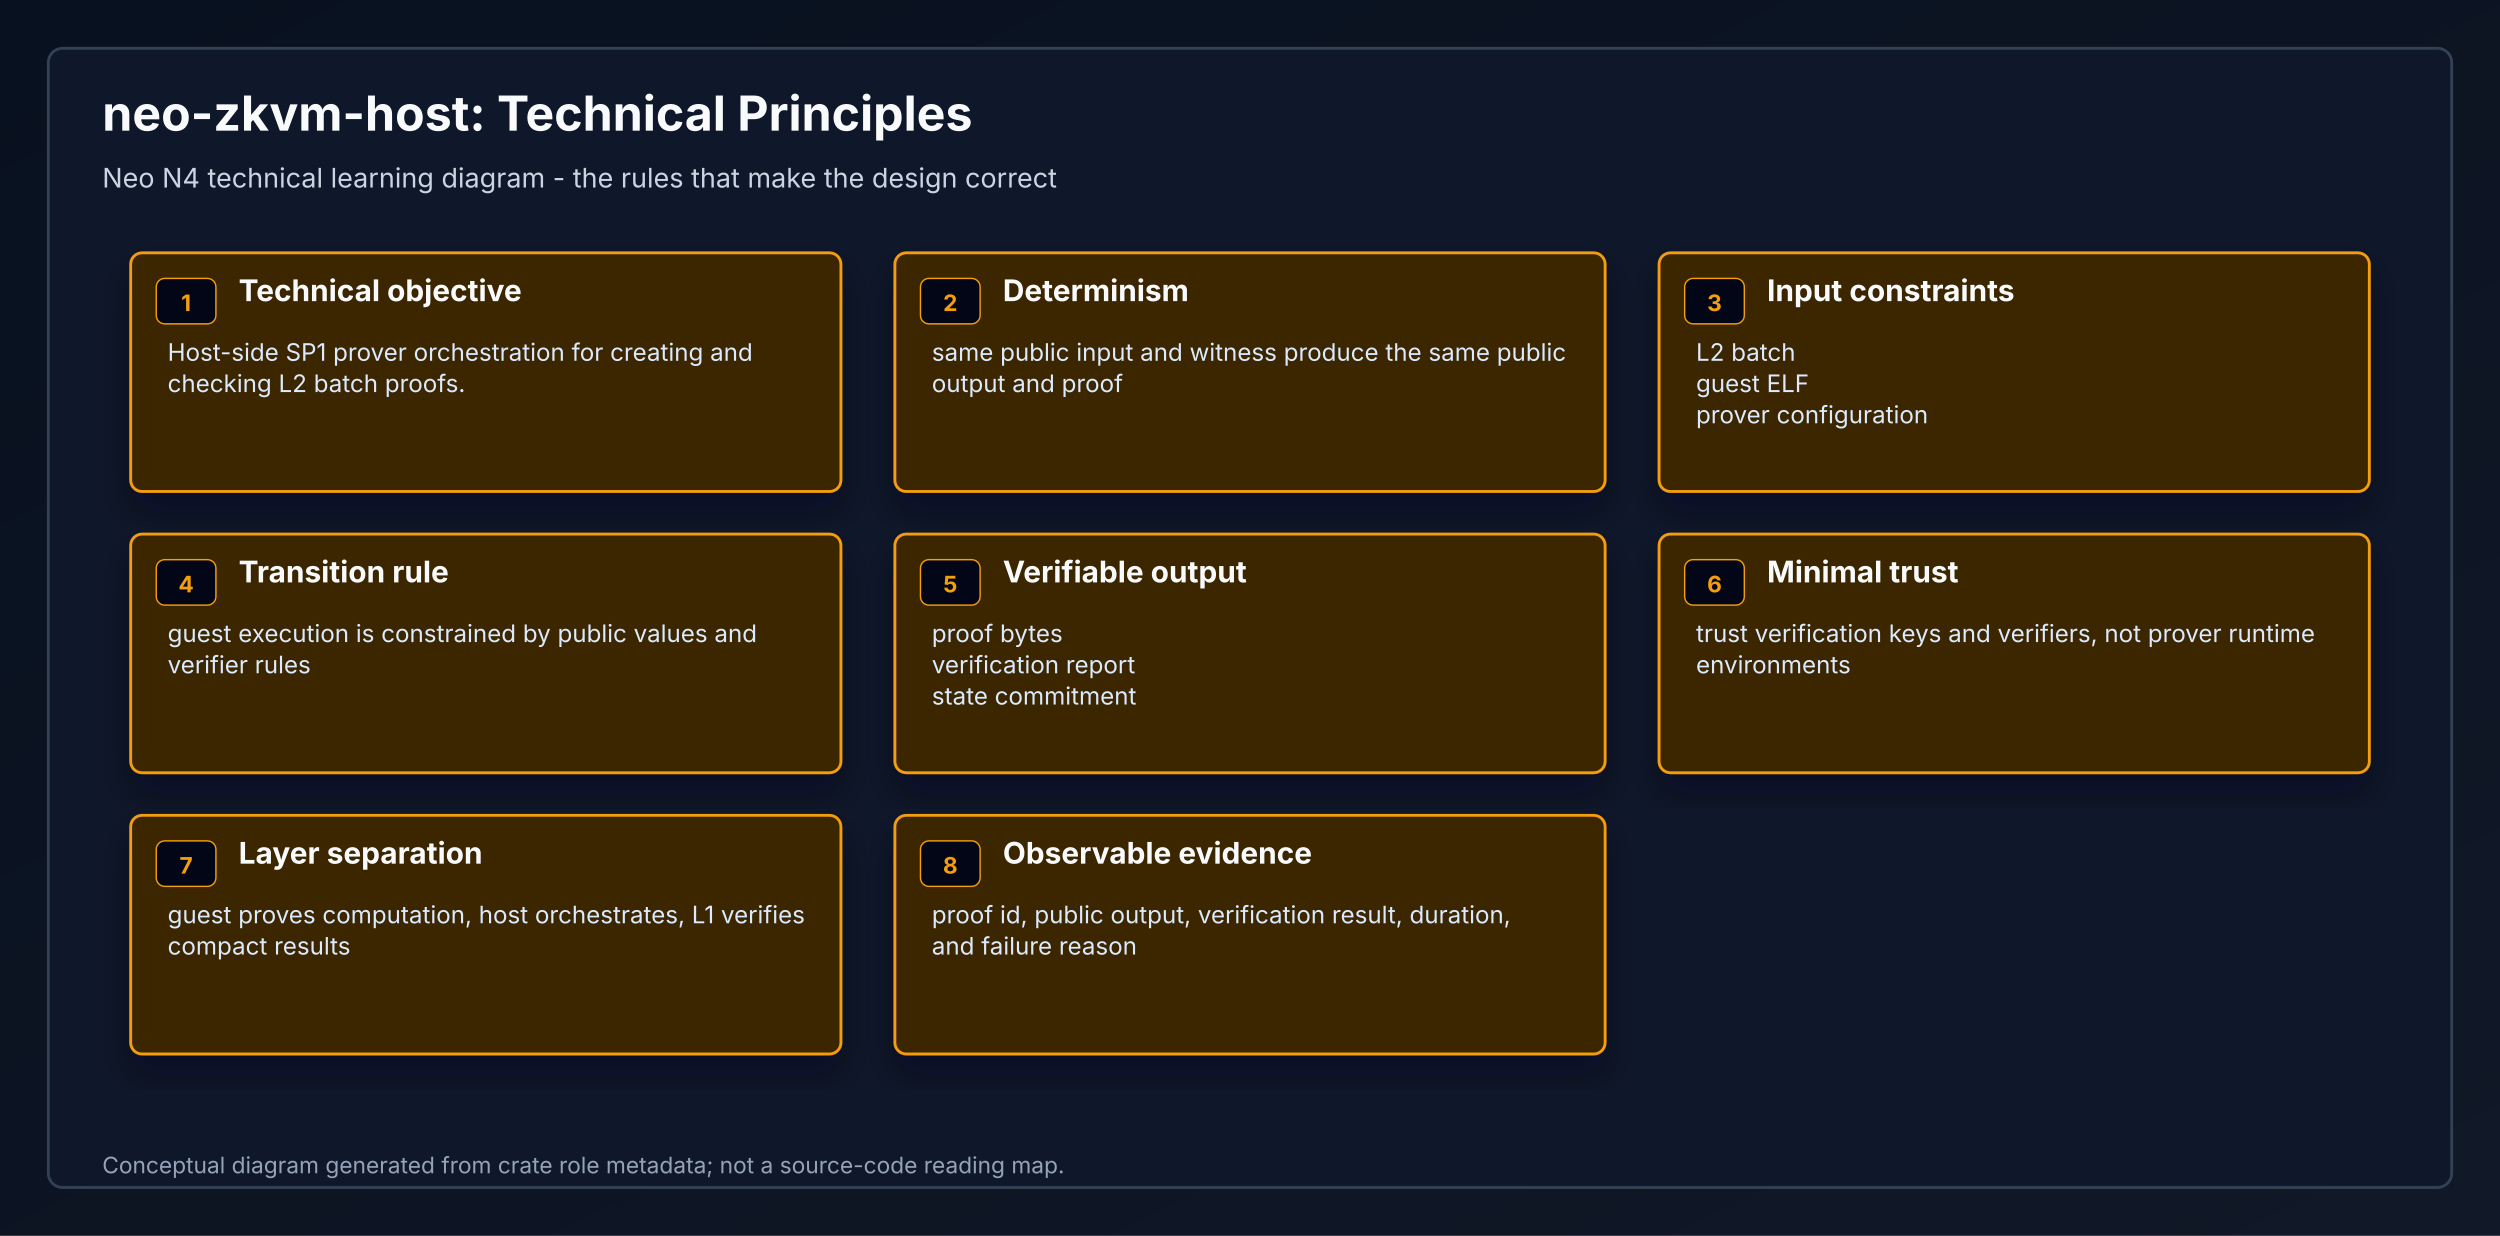
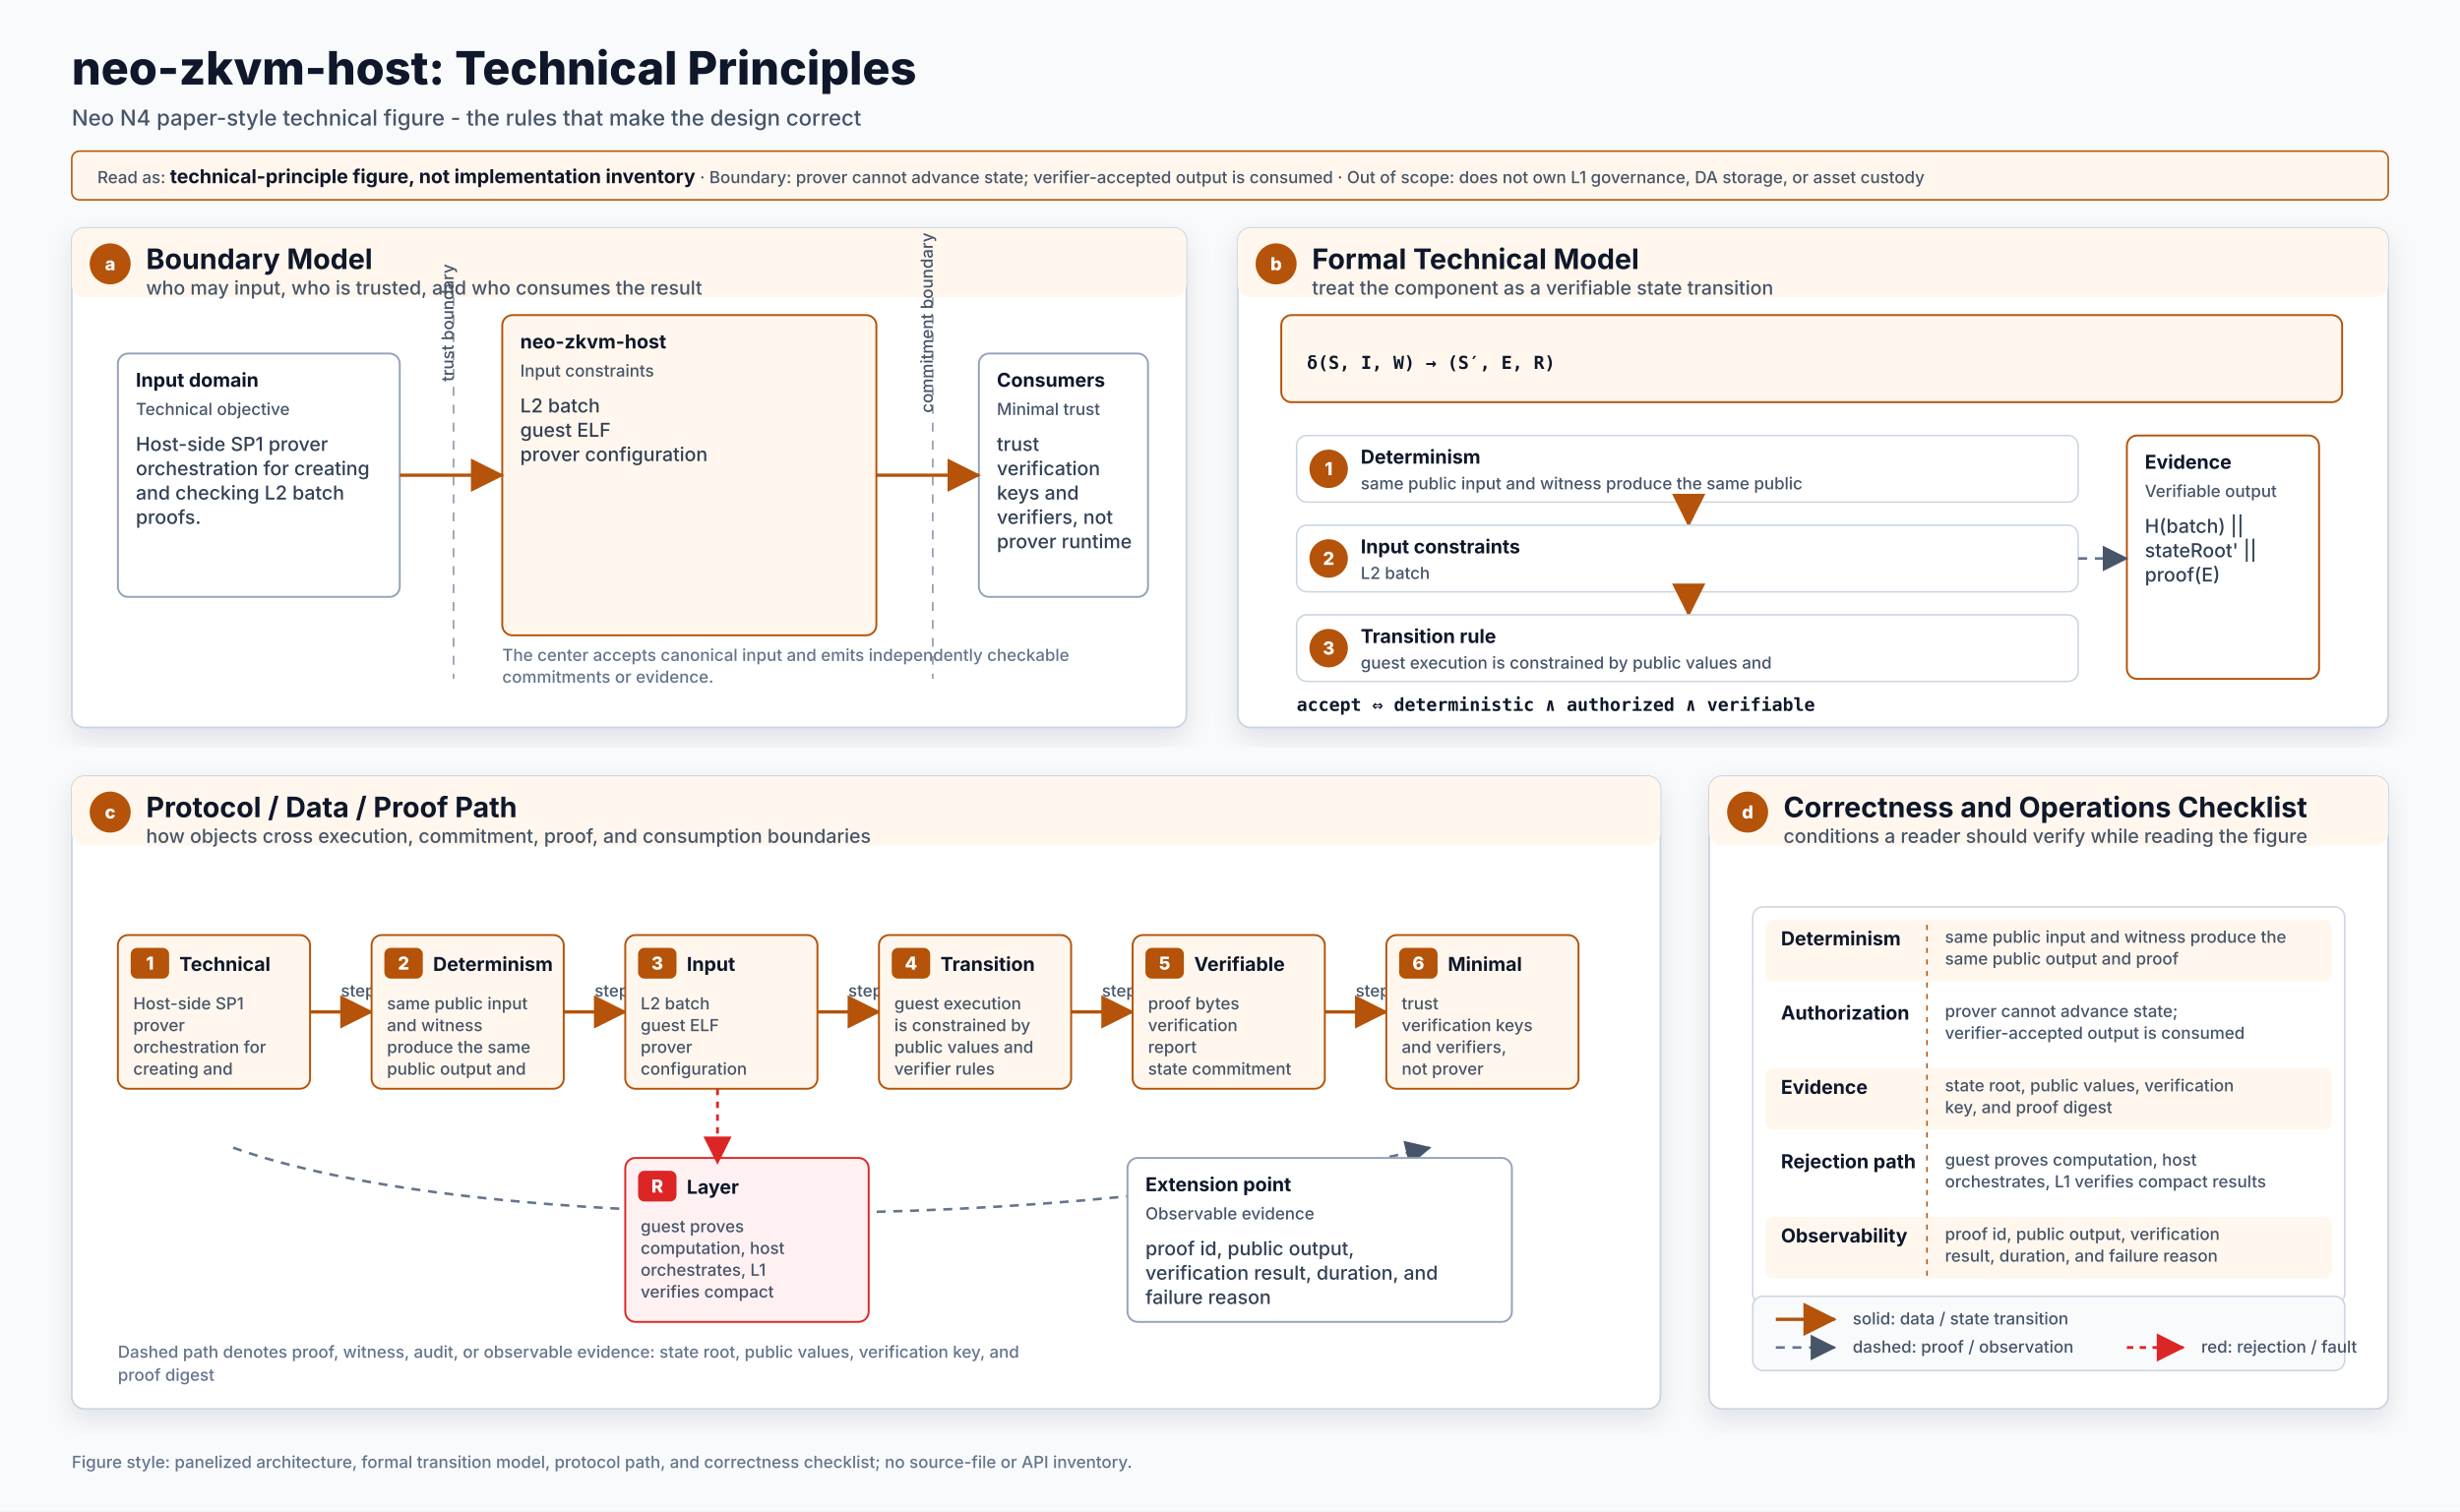
- <svg xmlns="http://www.w3.org/2000/svg" width="1760" height="870" viewBox="0 0 1760 870" role="img" aria-label="neo-zkvm-host Technical Principles">
+ <svg xmlns="http://www.w3.org/2000/svg" width="1920" height="1180" viewBox="0 0 1920 1180" role="img" aria-label="neo-zkvm-host Technical Principles">
  <defs>
-     <linearGradient id="bg" x1="0" y1="0" x2="1" y2="1">
-       <stop offset="0%" stop-color="#08111f" />
-       <stop offset="100%" stop-color="#111827" />
-     </linearGradient>
-     <filter id="shadow" x="-15%" y="-15%" width="130%" height="130%">
-       <feDropShadow dx="0" dy="14" stdDeviation="12" flood-color="#020617" flood-opacity="0.42" />
+     <marker id="arrow" viewBox="0 0 10 10" refX="9.4" refY="5" markerWidth="10" markerHeight="10" orient="auto">
+       <path d="M0,0 L10,5 L0,10 Z" fill="#475569" />
+     </marker>
+     <marker id="arrowAccent" viewBox="0 0 10 10" refX="9.4" refY="5" markerWidth="10" markerHeight="10" orient="auto">
+       <path d="M0,0 L10,5 L0,10 Z" fill="#b45309" />
+     </marker>
+     <marker id="arrowFault" viewBox="0 0 10 10" refX="9.4" refY="5" markerWidth="10" markerHeight="10" orient="auto">
+       <path d="M0,0 L10,5 L0,10 Z" fill="#dc2626" />
+     </marker>
+     <filter id="paperShadow" x="-3%" y="-4%" width="106%" height="108%">
+       <feDropShadow dx="0" dy="8" stdDeviation="10" flood-color="#0f172a" flood-opacity="0.10" />
    </filter>
+     <style>
+ .bg{fill:#f8fafc}.panel{fill:#ffffff;stroke:#cbd5e1;stroke-width:1.5;filter:url(#paperShadow)}
+ .panelTitle{font:700 22px 'Inter','Segoe UI',Arial,sans-serif;fill:#0f172a}.panelSub{font:500 15px 'Inter','Segoe UI',Arial,sans-serif;fill:#475569}
+ .title{font:800 36px 'Inter','Segoe UI',Arial,sans-serif;fill:#0f172a}.subtitle{font:500 17px 'Inter','Segoe UI',Arial,sans-serif;fill:#475569}
+ .small{font:500 13px 'Inter','Segoe UI',Arial,sans-serif;fill:#475569}.body{font:500 15px 'Inter','Segoe UI',Arial,sans-serif;fill:#334155}
+ .bodyStrong{font:750 15px 'Inter','Segoe UI',Arial,sans-serif;fill:#0f172a}.mono{font:650 14px 'Cascadia Mono','SFMono-Regular',Consolas,monospace;fill:#0f172a}
+ .label{font:800 14px 'Inter','Segoe UI',Arial,sans-serif;fill:#ffffff}.caption{font:500 13px 'Inter','Segoe UI',Arial,sans-serif;fill:#64748b}
+ .arrow{stroke:#475569;stroke-width:2.2;fill:none;marker-end:url(#arrow)}.arrowAccent{stroke:#b45309;stroke-width:2.6;fill:none;marker-end:url(#arrowAccent)}.arrowDash{stroke:#64748b;stroke-width:2;fill:none;stroke-dasharray:7 6;marker-end:url(#arrow)}.arrowFault{stroke:#dc2626;stroke-width:2.2;fill:none;stroke-dasharray:5 5;marker-end:url(#arrowFault)}
+ </style>
  </defs>
-   <rect width="1760" height="100%" fill="url(#bg)" />
-   <rect x="34" y="34" width="1692" height="802" rx="10" fill="#0f172a" stroke="#334155" stroke-width="2" />
-   <text x="72" y="92" fill="#f8fafc" font-family="Inter,Segoe UI,Arial,sans-serif" font-size="34" font-weight="700">neo-zkvm-host: Technical Principles</text>
-   <text x="72" y="132" fill="#cbd5e1" font-family="Inter,Segoe UI,Arial,sans-serif" font-size="19">Neo N4 technical learning diagram - the rules that make the design correct</text>
-   <rect x="92" y="178" width="500" height="168" rx="8" fill="#3a2500" stroke="#f59e0b" stroke-width="2" filter="url(#shadow)" />
-   <rect x="110" y="196" width="42" height="32" rx="6" fill="#020617" stroke="#f59e0b" stroke-width="1" />
-   <text x="131" y="219" text-anchor="middle" fill="#f59e0b" font-family="Inter,Segoe UI,Arial,sans-serif" font-size="16" font-weight="700">1</text>
-   <text x="168" y="212" fill="#f8fafc" font-family="Inter,Segoe UI,Arial,sans-serif" font-size="21" font-weight="700">Technical objective</text>
-   <text x="118" y="254" fill="#dbeafe" font-family="Inter,Segoe UI,Arial,sans-serif" font-size="17">Host-side SP1 prover orchestration for creating and</text>
-   <text x="118" y="276" fill="#dbeafe" font-family="Inter,Segoe UI,Arial,sans-serif" font-size="17">checking L2 batch proofs.</text>
-   <rect x="630" y="178" width="500" height="168" rx="8" fill="#3a2500" stroke="#f59e0b" stroke-width="2" filter="url(#shadow)" />
-   <rect x="648" y="196" width="42" height="32" rx="6" fill="#020617" stroke="#f59e0b" stroke-width="1" />
-   <text x="669" y="219" text-anchor="middle" fill="#f59e0b" font-family="Inter,Segoe UI,Arial,sans-serif" font-size="16" font-weight="700">2</text>
-   <text x="706" y="212" fill="#f8fafc" font-family="Inter,Segoe UI,Arial,sans-serif" font-size="21" font-weight="700">Determinism</text>
-   <text x="656" y="254" fill="#dbeafe" font-family="Inter,Segoe UI,Arial,sans-serif" font-size="17">same public input and witness produce the same public</text>
-   <text x="656" y="276" fill="#dbeafe" font-family="Inter,Segoe UI,Arial,sans-serif" font-size="17">output and proof</text>
-   <rect x="1168" y="178" width="500" height="168" rx="8" fill="#3a2500" stroke="#f59e0b" stroke-width="2" filter="url(#shadow)" />
-   <rect x="1186" y="196" width="42" height="32" rx="6" fill="#020617" stroke="#f59e0b" stroke-width="1" />
-   <text x="1207" y="219" text-anchor="middle" fill="#f59e0b" font-family="Inter,Segoe UI,Arial,sans-serif" font-size="16" font-weight="700">3</text>
-   <text x="1244" y="212" fill="#f8fafc" font-family="Inter,Segoe UI,Arial,sans-serif" font-size="21" font-weight="700">Input constraints</text>
-   <text x="1194" y="254" fill="#dbeafe" font-family="Inter,Segoe UI,Arial,sans-serif" font-size="17">L2 batch</text>
-   <text x="1194" y="276" fill="#dbeafe" font-family="Inter,Segoe UI,Arial,sans-serif" font-size="17">guest ELF</text>
-   <text x="1194" y="298" fill="#dbeafe" font-family="Inter,Segoe UI,Arial,sans-serif" font-size="17">prover configuration</text>
-   <rect x="92" y="376" width="500" height="168" rx="8" fill="#3a2500" stroke="#f59e0b" stroke-width="2" filter="url(#shadow)" />
-   <rect x="110" y="394" width="42" height="32" rx="6" fill="#020617" stroke="#f59e0b" stroke-width="1" />
-   <text x="131" y="417" text-anchor="middle" fill="#f59e0b" font-family="Inter,Segoe UI,Arial,sans-serif" font-size="16" font-weight="700">4</text>
-   <text x="168" y="410" fill="#f8fafc" font-family="Inter,Segoe UI,Arial,sans-serif" font-size="21" font-weight="700">Transition rule</text>
-   <text x="118" y="452" fill="#dbeafe" font-family="Inter,Segoe UI,Arial,sans-serif" font-size="17">guest execution is constrained by public values and</text>
-   <text x="118" y="474" fill="#dbeafe" font-family="Inter,Segoe UI,Arial,sans-serif" font-size="17">verifier rules</text>
-   <rect x="630" y="376" width="500" height="168" rx="8" fill="#3a2500" stroke="#f59e0b" stroke-width="2" filter="url(#shadow)" />
-   <rect x="648" y="394" width="42" height="32" rx="6" fill="#020617" stroke="#f59e0b" stroke-width="1" />
-   <text x="669" y="417" text-anchor="middle" fill="#f59e0b" font-family="Inter,Segoe UI,Arial,sans-serif" font-size="16" font-weight="700">5</text>
-   <text x="706" y="410" fill="#f8fafc" font-family="Inter,Segoe UI,Arial,sans-serif" font-size="21" font-weight="700">Verifiable output</text>
-   <text x="656" y="452" fill="#dbeafe" font-family="Inter,Segoe UI,Arial,sans-serif" font-size="17">proof bytes</text>
-   <text x="656" y="474" fill="#dbeafe" font-family="Inter,Segoe UI,Arial,sans-serif" font-size="17">verification report</text>
-   <text x="656" y="496" fill="#dbeafe" font-family="Inter,Segoe UI,Arial,sans-serif" font-size="17">state commitment</text>
-   <rect x="1168" y="376" width="500" height="168" rx="8" fill="#3a2500" stroke="#f59e0b" stroke-width="2" filter="url(#shadow)" />
-   <rect x="1186" y="394" width="42" height="32" rx="6" fill="#020617" stroke="#f59e0b" stroke-width="1" />
-   <text x="1207" y="417" text-anchor="middle" fill="#f59e0b" font-family="Inter,Segoe UI,Arial,sans-serif" font-size="16" font-weight="700">6</text>
-   <text x="1244" y="410" fill="#f8fafc" font-family="Inter,Segoe UI,Arial,sans-serif" font-size="21" font-weight="700">Minimal trust</text>
-   <text x="1194" y="452" fill="#dbeafe" font-family="Inter,Segoe UI,Arial,sans-serif" font-size="17">trust verification keys and verifiers, not prover runtime</text>
-   <text x="1194" y="474" fill="#dbeafe" font-family="Inter,Segoe UI,Arial,sans-serif" font-size="17">environments</text>
-   <rect x="92" y="574" width="500" height="168" rx="8" fill="#3a2500" stroke="#f59e0b" stroke-width="2" filter="url(#shadow)" />
-   <rect x="110" y="592" width="42" height="32" rx="6" fill="#020617" stroke="#f59e0b" stroke-width="1" />
-   <text x="131" y="615" text-anchor="middle" fill="#f59e0b" font-family="Inter,Segoe UI,Arial,sans-serif" font-size="16" font-weight="700">7</text>
-   <text x="168" y="608" fill="#f8fafc" font-family="Inter,Segoe UI,Arial,sans-serif" font-size="21" font-weight="700">Layer separation</text>
-   <text x="118" y="650" fill="#dbeafe" font-family="Inter,Segoe UI,Arial,sans-serif" font-size="17">guest proves computation, host orchestrates, L1 verifies</text>
-   <text x="118" y="672" fill="#dbeafe" font-family="Inter,Segoe UI,Arial,sans-serif" font-size="17">compact results</text>
-   <rect x="630" y="574" width="500" height="168" rx="8" fill="#3a2500" stroke="#f59e0b" stroke-width="2" filter="url(#shadow)" />
-   <rect x="648" y="592" width="42" height="32" rx="6" fill="#020617" stroke="#f59e0b" stroke-width="1" />
-   <text x="669" y="615" text-anchor="middle" fill="#f59e0b" font-family="Inter,Segoe UI,Arial,sans-serif" font-size="16" font-weight="700">8</text>
-   <text x="706" y="608" fill="#f8fafc" font-family="Inter,Segoe UI,Arial,sans-serif" font-size="21" font-weight="700">Observable evidence</text>
-   <text x="656" y="650" fill="#dbeafe" font-family="Inter,Segoe UI,Arial,sans-serif" font-size="17">proof id, public output, verification result, duration,</text>
-   <text x="656" y="672" fill="#dbeafe" font-family="Inter,Segoe UI,Arial,sans-serif" font-size="17">and failure reason</text>
-   <text x="72" y="826" fill="#94a3b8" font-family="Inter,Segoe UI,Arial,sans-serif" font-size="16">Conceptual diagram generated from crate role metadata; not a source-code reading map.</text>
+   <rect class="bg" width="1920" height="1180" />
+   <text x="56" y="66" class="title">neo-zkvm-host: Technical Principles</text>
+   <text x="56" y="98" class="subtitle">Neo N4 paper-style technical figure - the rules that make the design correct</text>
+   <rect x="56" y="118" width="1808" height="38" rx="6" fill="#fff7ed" stroke="#b45309" stroke-width="1.2" />
+   <text x="76" y="143" class="small">Read as: <tspan class="bodyStrong">technical-principle figure, not implementation inventory</tspan> · Boundary: prover cannot advance state; verifier-accepted output is consumed · Out of scope: does not own L1 governance, DA storage, or asset custody</text>
+   <rect x="56" y="178" width="870" height="390" rx="10" class="panel" />
+   <rect x="56" y="178" width="870" height="54" rx="10" fill="#fff7ed" stroke="#cbd5e1" stroke-width="0" />
+   <circle cx="86" cy="206" r="16" fill="#b45309" />
+   <text x="86" y="211" text-anchor="middle" class="label">a</text>
+   <text x="114" y="210" class="panelTitle">Boundary Model</text>
+   <text x="114" y="230" class="panelSub">who may input, who is trusted, and who consumes the result</text>
+   <rect x="966" y="178" width="898" height="390" rx="10" class="panel" />
+   <rect x="966" y="178" width="898" height="54" rx="10" fill="#fff7ed" stroke="#cbd5e1" stroke-width="0" />
+   <circle cx="996" cy="206" r="16" fill="#b45309" />
+   <text x="996" y="211" text-anchor="middle" class="label">b</text>
+   <text x="1024" y="210" class="panelTitle">Formal Technical Model</text>
+   <text x="1024" y="230" class="panelSub">treat the component as a verifiable state transition</text>
+   <rect x="56" y="606" width="1240" height="494" rx="10" class="panel" />
+   <rect x="56" y="606" width="1240" height="54" rx="10" fill="#fff7ed" stroke="#cbd5e1" stroke-width="0" />
+   <circle cx="86" cy="634" r="16" fill="#b45309" />
+   <text x="86" y="639" text-anchor="middle" class="label">c</text>
+   <text x="114" y="638" class="panelTitle">Protocol / Data / Proof Path</text>
+   <text x="114" y="658" class="panelSub">how objects cross execution, commitment, proof, and consumption boundaries</text>
+   <rect x="1334" y="606" width="530" height="494" rx="10" class="panel" />
+   <rect x="1334" y="606" width="530" height="54" rx="10" fill="#fff7ed" stroke="#cbd5e1" stroke-width="0" />
+   <circle cx="1364" cy="634" r="16" fill="#b45309" />
+   <text x="1364" y="639" text-anchor="middle" class="label">d</text>
+   <text x="1392" y="638" class="panelTitle">Correctness and Operations Checklist</text>
+   <text x="1392" y="658" class="panelSub">conditions a reader should verify while reading the figure</text>
+   <rect x="92" y="276" width="220" height="190" rx="8" fill="#ffffff" stroke="#94a3b8" stroke-width="1.5" />
+   <text x="106" y="302" class="bodyStrong">Input domain</text>
+   <text x="106" y="324" class="small">Technical objective</text>
+   <text x="106" y="352" class="body">Host-side SP1 prover</text>
+   <text x="106" y="371" class="body">orchestration for creating</text>
+   <text x="106" y="390" class="body">and checking L2 batch</text>
+   <text x="106" y="409" class="body">proofs.</text>
+   <line x1="354" y1="232" x2="354" y2="530" stroke="#94a3b8" stroke-width="1.4" stroke-dasharray="7 7" />
+   <text x="354" y="252" class="small" text-anchor="middle" transform="rotate(-90 354 252)">trust boundary</text>
+   <rect x="392" y="246" width="292" height="250" rx="8" fill="#fff7ed" stroke="#b45309" stroke-width="1.5" />
+   <text x="406" y="272" class="bodyStrong">neo-zkvm-host</text>
+   <text x="406" y="294" class="small">Input constraints</text>
+   <text x="406" y="322" class="body">L2 batch</text>
+   <text x="406" y="341" class="body">guest ELF</text>
+   <text x="406" y="360" class="body">prover configuration</text>
+   <line x1="728" y1="232" x2="728" y2="530" stroke="#94a3b8" stroke-width="1.4" stroke-dasharray="7 7" />
+   <text x="728" y="252" class="small" text-anchor="middle" transform="rotate(-90 728 252)">commitment boundary</text>
+   <rect x="764" y="276" width="132" height="190" rx="8" fill="#ffffff" stroke="#94a3b8" stroke-width="1.5" />
+   <text x="778" y="302" class="bodyStrong">Consumers</text>
+   <text x="778" y="324" class="small">Minimal trust</text>
+   <text x="778" y="352" class="body">trust</text>
+   <text x="778" y="371" class="body">verification</text>
+   <text x="778" y="390" class="body">keys and</text>
+   <text x="778" y="409" class="body">verifiers, not</text>
+   <text x="778" y="428" class="body">prover runtime</text>
+   <path class="arrowAccent" d="M312 371 C338 371 358 371 392 371" />
+   <path class="arrowAccent" d="M684 371 C706 371 730 371 764 371" />
+   <text x="392" y="516" class="caption">The center accepts canonical input and emits independently checkable</text>
+   <text x="392" y="533" class="caption">commitments or evidence.</text>
+   <rect x="1000" y="246" width="828" height="68" rx="8" fill="#fff7ed" stroke="#b45309" stroke-width="1.5" />
+   <text x="1020" y="288" class="mono">δ(S, I, W) → (S′, E, R)</text>
+   <rect x="1012" y="340" width="610" height="52" rx="8" fill="#ffffff" stroke="#cbd5e1" stroke-width="1.2" />
+   <circle cx="1037" cy="366" r="15" fill="#b45309" />
+   <text x="1037" y="371" text-anchor="middle" class="label">1</text>
+   <text x="1062" y="362" class="bodyStrong">Determinism</text>
+   <text x="1062" y="382" class="small">same public input and witness produce the same public</text>
+   <path class="arrowAccent" d="M1318 392 L1318 410" />
+   <rect x="1012" y="410" width="610" height="52" rx="8" fill="#ffffff" stroke="#cbd5e1" stroke-width="1.2" />
+   <circle cx="1037" cy="436" r="15" fill="#b45309" />
+   <text x="1037" y="441" text-anchor="middle" class="label">2</text>
+   <text x="1062" y="432" class="bodyStrong">Input constraints</text>
+   <text x="1062" y="452" class="small">L2 batch</text>
+   <path class="arrowAccent" d="M1318 462 L1318 480" />
+   <rect x="1012" y="480" width="610" height="52" rx="8" fill="#ffffff" stroke="#cbd5e1" stroke-width="1.2" />
+   <circle cx="1037" cy="506" r="15" fill="#b45309" />
+   <text x="1037" y="511" text-anchor="middle" class="label">3</text>
+   <text x="1062" y="502" class="bodyStrong">Transition rule</text>
+   <text x="1062" y="522" class="small">guest execution is constrained by public values and</text>
+   <rect x="1660" y="340" width="150" height="190" rx="8" fill="#ffffff" stroke="#b45309" stroke-width="1.5" />
+   <text x="1674" y="366" class="bodyStrong">Evidence</text>
+   <text x="1674" y="388" class="small">Verifiable output</text>
+   <text x="1674" y="416" class="body">H(batch) ||</text>
+   <text x="1674" y="435" class="body">stateRoot' ||</text>
+   <text x="1674" y="454" class="body">proof(E)</text>
+   <path class="arrowDash" d="M1622 436 C1642 436 1648 436 1660 436" />
+   <text x="1012" y="555" class="mono">accept ⇔ deterministic ∧ authorized ∧ verifiable</text>
+   <rect x="92" y="730" width="150" height="120" rx="8" fill="#fff7ed" stroke="#b45309" stroke-width="1.5" />
+   <rect x="102" y="740" width="30" height="24" rx="5" fill="#b45309" />
+   <text x="117" y="757" text-anchor="middle" class="label">1</text>
+   <text x="140" y="758" class="bodyStrong">Technical</text>
+   <text x="104" y="788" class="small">Host-side SP1</text>
+   <text x="104" y="805" class="small">prover</text>
+   <text x="104" y="822" class="small">orchestration for</text>
+   <text x="104" y="839" class="small">creating and</text>
+   <path class="arrowAccent" d="M242 790 L290 790" />
+   <text x="266" y="778" class="small">step 1</text>
+   <rect x="290" y="730" width="150" height="120" rx="8" fill="#fff7ed" stroke="#b45309" stroke-width="1.5" />
+   <rect x="300" y="740" width="30" height="24" rx="5" fill="#b45309" />
+   <text x="315" y="757" text-anchor="middle" class="label">2</text>
+   <text x="338" y="758" class="bodyStrong">Determinism</text>
+   <text x="302" y="788" class="small">same public input</text>
+   <text x="302" y="805" class="small">and witness</text>
+   <text x="302" y="822" class="small">produce the same</text>
+   <text x="302" y="839" class="small">public output and</text>
+   <path class="arrowAccent" d="M440 790 L488 790" />
+   <text x="464" y="778" class="small">step 2</text>
+   <rect x="488" y="730" width="150" height="120" rx="8" fill="#fff7ed" stroke="#b45309" stroke-width="1.5" />
+   <rect x="498" y="740" width="30" height="24" rx="5" fill="#b45309" />
+   <text x="513" y="757" text-anchor="middle" class="label">3</text>
+   <text x="536" y="758" class="bodyStrong">Input</text>
+   <text x="500" y="788" class="small">L2 batch</text>
+   <text x="500" y="805" class="small">guest ELF</text>
+   <text x="500" y="822" class="small">prover</text>
+   <text x="500" y="839" class="small">configuration</text>
+   <path class="arrowAccent" d="M638 790 L686 790" />
+   <text x="662" y="778" class="small">step 3</text>
+   <rect x="686" y="730" width="150" height="120" rx="8" fill="#fff7ed" stroke="#b45309" stroke-width="1.5" />
+   <rect x="696" y="740" width="30" height="24" rx="5" fill="#b45309" />
+   <text x="711" y="757" text-anchor="middle" class="label">4</text>
+   <text x="734" y="758" class="bodyStrong">Transition</text>
+   <text x="698" y="788" class="small">guest execution</text>
+   <text x="698" y="805" class="small">is constrained by</text>
+   <text x="698" y="822" class="small">public values and</text>
+   <text x="698" y="839" class="small">verifier rules</text>
+   <path class="arrowAccent" d="M836 790 L884 790" />
+   <text x="860" y="778" class="small">step 4</text>
+   <rect x="884" y="730" width="150" height="120" rx="8" fill="#fff7ed" stroke="#b45309" stroke-width="1.5" />
+   <rect x="894" y="740" width="30" height="24" rx="5" fill="#b45309" />
+   <text x="909" y="757" text-anchor="middle" class="label">5</text>
+   <text x="932" y="758" class="bodyStrong">Verifiable</text>
+   <text x="896" y="788" class="small">proof bytes</text>
+   <text x="896" y="805" class="small">verification</text>
+   <text x="896" y="822" class="small">report</text>
+   <text x="896" y="839" class="small">state commitment</text>
+   <path class="arrowAccent" d="M1034 790 L1082 790" />
+   <text x="1058" y="778" class="small">step 5</text>
+   <rect x="1082" y="730" width="150" height="120" rx="8" fill="#fff7ed" stroke="#b45309" stroke-width="1.5" />
+   <rect x="1092" y="740" width="30" height="24" rx="5" fill="#b45309" />
+   <text x="1107" y="757" text-anchor="middle" class="label">6</text>
+   <text x="1130" y="758" class="bodyStrong">Minimal</text>
+   <text x="1094" y="788" class="small">trust</text>
+   <text x="1094" y="805" class="small">verification keys</text>
+   <text x="1094" y="822" class="small">and verifiers,</text>
+   <text x="1094" y="839" class="small">not prover</text>
+   <path class="arrowDash" d="M182 896 C372 964 832 964 1116 896" />
+   <rect x="488" y="904" width="190" height="128" rx="8" fill="#fff1f2" stroke="#dc2626" stroke-width="1.5" />
+   <rect x="498" y="914" width="30" height="24" rx="5" fill="#dc2626" />
+   <text x="513" y="931" text-anchor="middle" class="label">R</text>
+   <text x="536" y="932" class="bodyStrong">Layer</text>
+   <text x="500" y="962" class="small">guest proves</text>
+   <text x="500" y="979" class="small">computation, host</text>
+   <text x="500" y="996" class="small">orchestrates, L1</text>
+   <text x="500" y="1013" class="small">verifies compact</text>
+   <path class="arrowFault" d="M560 850 L560 908" />
+   <rect x="880" y="904" width="300" height="128" rx="8" fill="#ffffff" stroke="#94a3b8" stroke-width="1.5" />
+   <text x="894" y="930" class="bodyStrong">Extension point</text>
+   <text x="894" y="952" class="small">Observable evidence</text>
+   <text x="894" y="980" class="body">proof id, public output,</text>
+   <text x="894" y="999" class="body">verification result, duration, and</text>
+   <text x="894" y="1018" class="body">failure reason</text>
+   <text x="92" y="1060" class="caption">Dashed path denotes proof, witness, audit, or observable evidence: state root, public values, verification key, and</text>
+   <text x="92" y="1078" class="caption">proof digest</text>
+   <rect x="1368" y="708" width="462" height="310" rx="8" fill="#ffffff" stroke="#cbd5e1" stroke-width="1.2" />
+   <rect x="1378" y="718" width="442" height="48" rx="6" fill="#fff7ed" />
+   <text x="1390" y="738" class="bodyStrong">Determinism</text>
+   <text x="1518" y="736" class="small">same public input and witness produce the</text>
+   <text x="1518" y="753" class="small">same public output and proof</text>
+   <rect x="1378" y="776" width="442" height="48" rx="6" fill="#ffffff" />
+   <text x="1390" y="796" class="bodyStrong">Authorization</text>
+   <text x="1518" y="794" class="small">prover cannot advance state;</text>
+   <text x="1518" y="811" class="small">verifier-accepted output is consumed</text>
+   <rect x="1378" y="834" width="442" height="48" rx="6" fill="#fff7ed" />
+   <text x="1390" y="854" class="bodyStrong">Evidence</text>
+   <text x="1518" y="852" class="small">state root, public values, verification</text>
+   <text x="1518" y="869" class="small">key, and proof digest</text>
+   <rect x="1378" y="892" width="442" height="48" rx="6" fill="#ffffff" />
+   <text x="1390" y="912" class="bodyStrong">Rejection path</text>
+   <text x="1518" y="910" class="small">guest proves computation, host</text>
+   <text x="1518" y="927" class="small">orchestrates, L1 verifies compact results</text>
+   <rect x="1378" y="950" width="442" height="48" rx="6" fill="#fff7ed" />
+   <text x="1390" y="970" class="bodyStrong">Observability</text>
+   <text x="1518" y="968" class="small">proof id, public output, verification</text>
+   <text x="1518" y="985" class="small">result, duration, and failure reason</text>
+   <line x1="1504" y1="722" x2="1504" y2="998" stroke="#b45309" stroke-width="1.2" stroke-dasharray="4 5" />
+   <rect x="1368" y="1012" width="462" height="58" rx="8" fill="#f8fafc" stroke="#cbd5e1" stroke-width="1.2" />
+   <line x1="1386" y1="1030" x2="1432" y2="1030" stroke="#b45309" stroke-width="2.6" marker-end="url(#arrowAccent)" />
+   <text x="1446" y="1034" class="small">solid: data / state transition</text>
+   <line x1="1386" y1="1052" x2="1432" y2="1052" stroke="#64748b" stroke-width="2" stroke-dasharray="7 6" marker-end="url(#arrow)" />
+   <text x="1446" y="1056" class="small">dashed: proof / observation</text>
+   <line x1="1660" y1="1052" x2="1704" y2="1052" stroke="#dc2626" stroke-width="2.2" stroke-dasharray="5 5" marker-end="url(#arrowFault)" />
+   <text x="1718" y="1056" class="small">red: rejection / fault</text>
+   <text x="56" y="1146" class="caption">Figure style: panelized architecture, formal transition model, protocol path, and correctness checklist; no source-file or API inventory.</text>
</svg>
